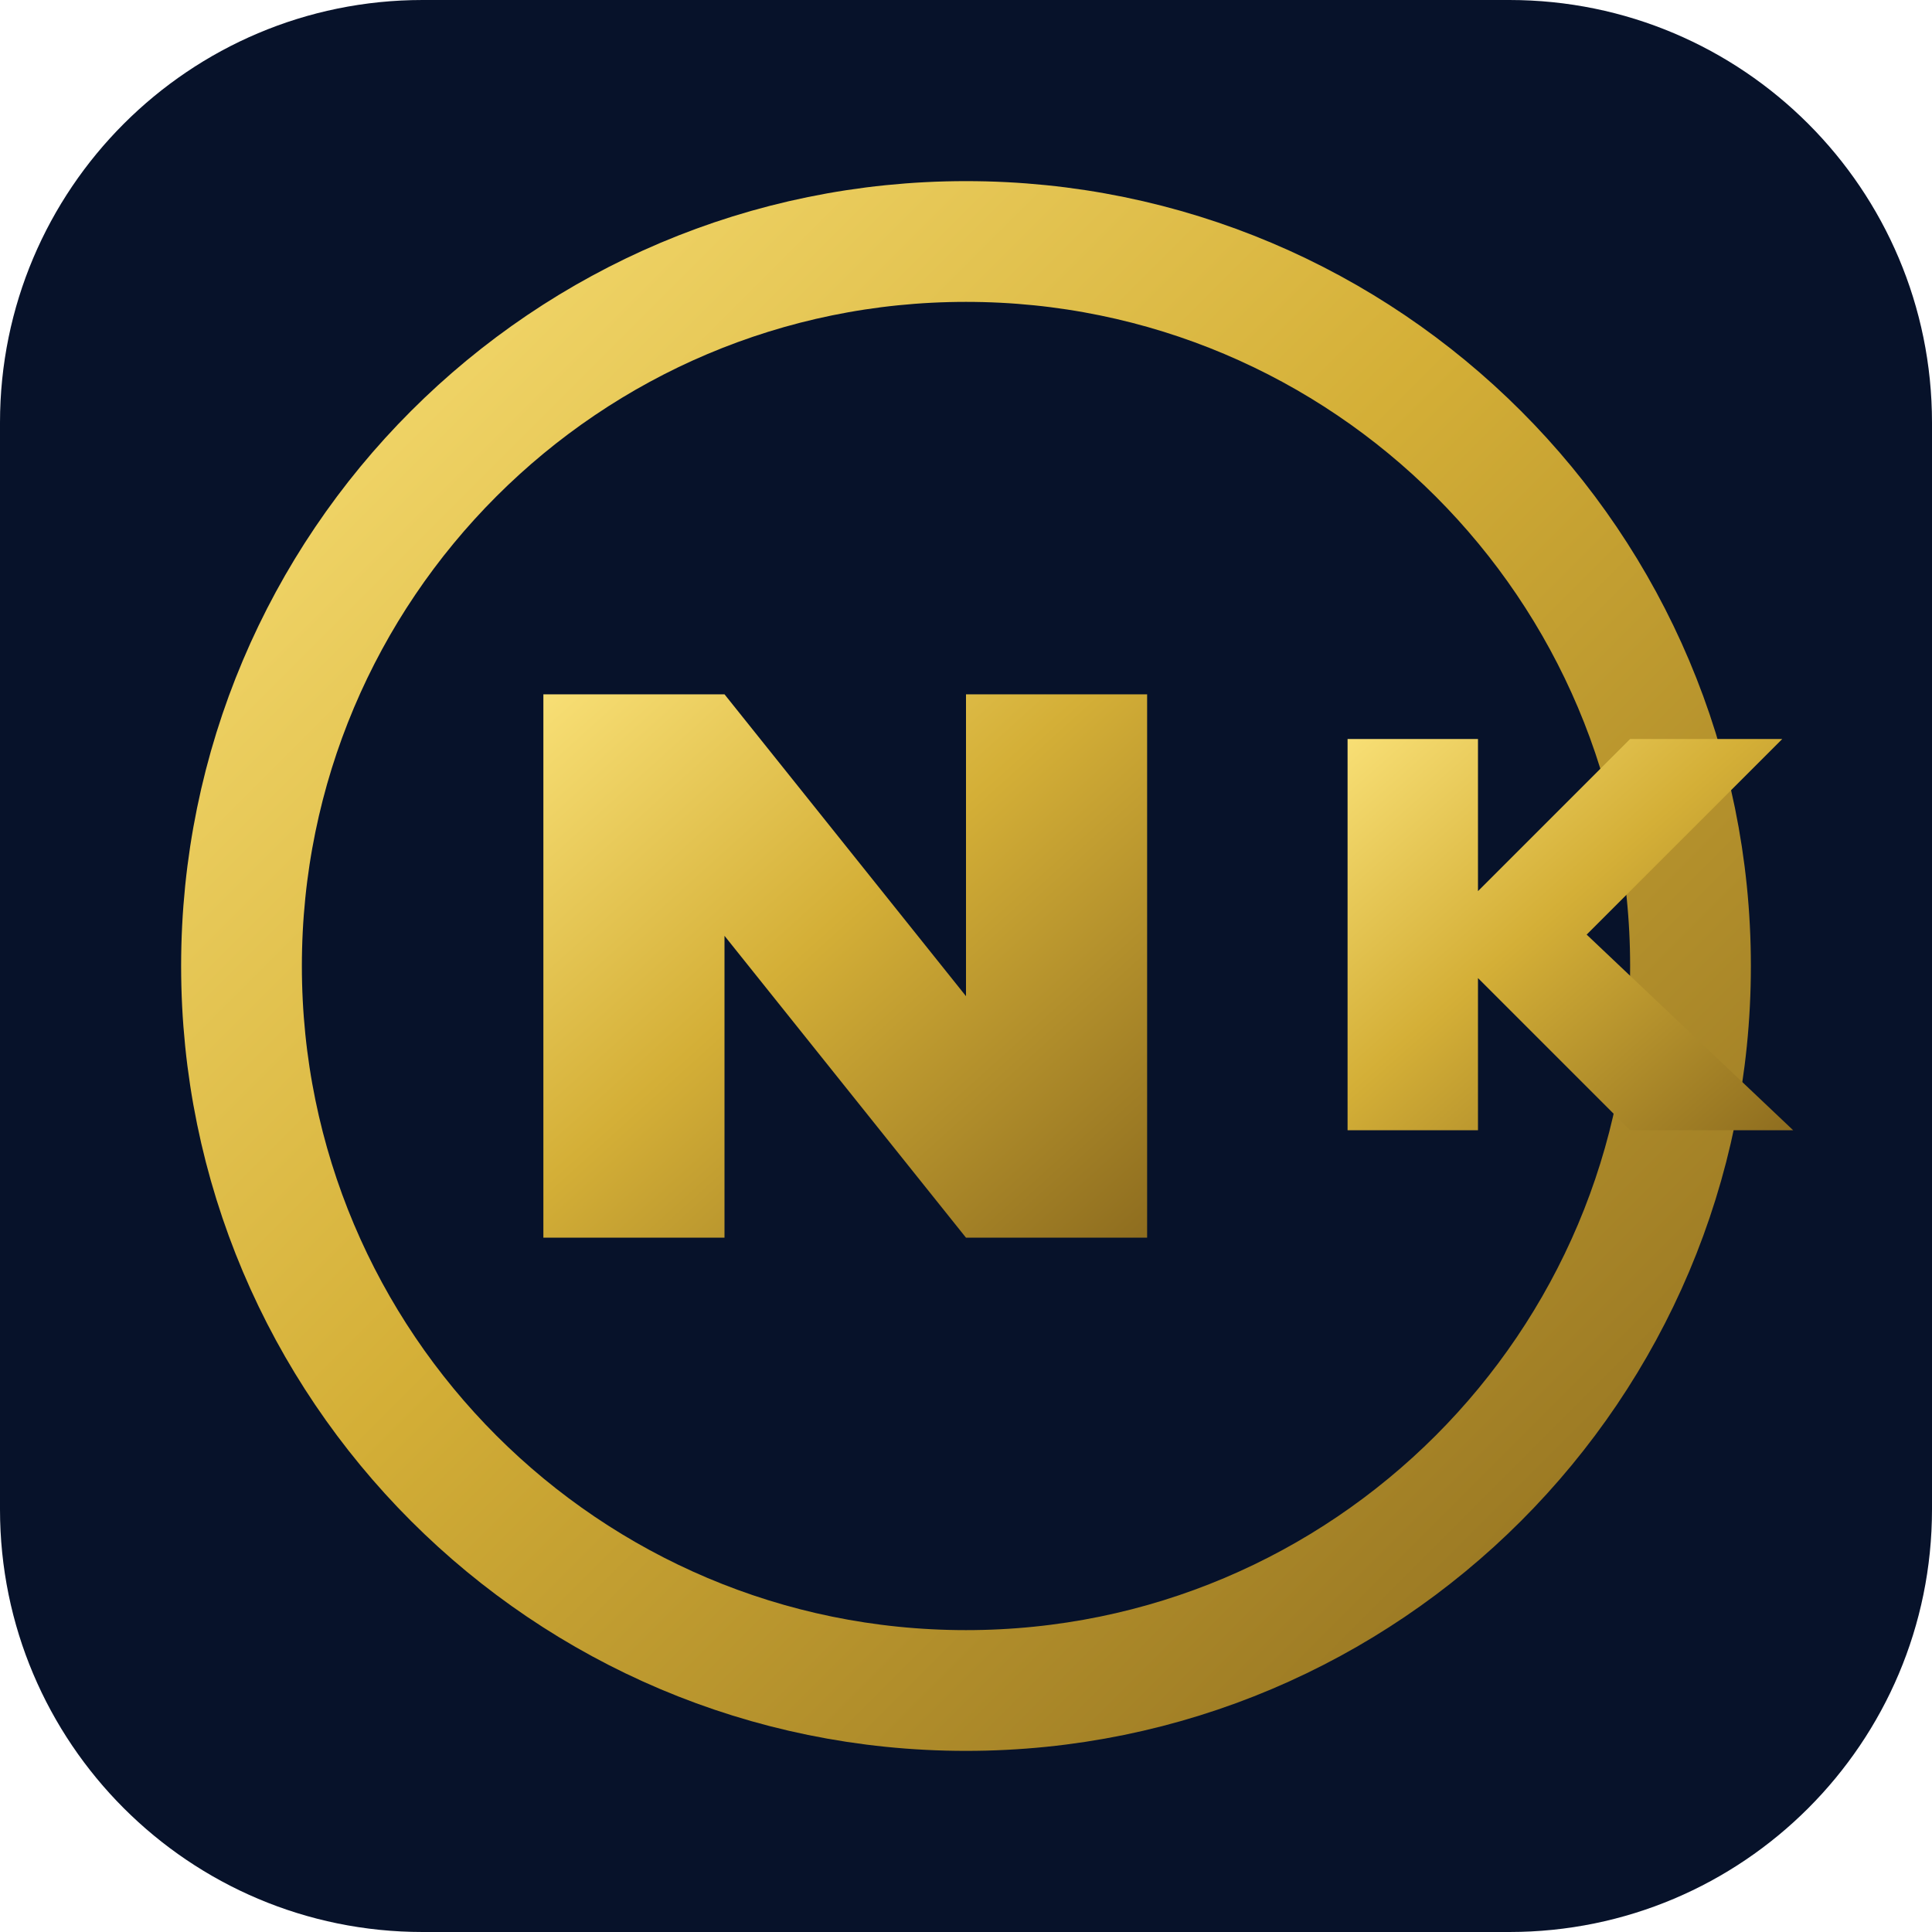
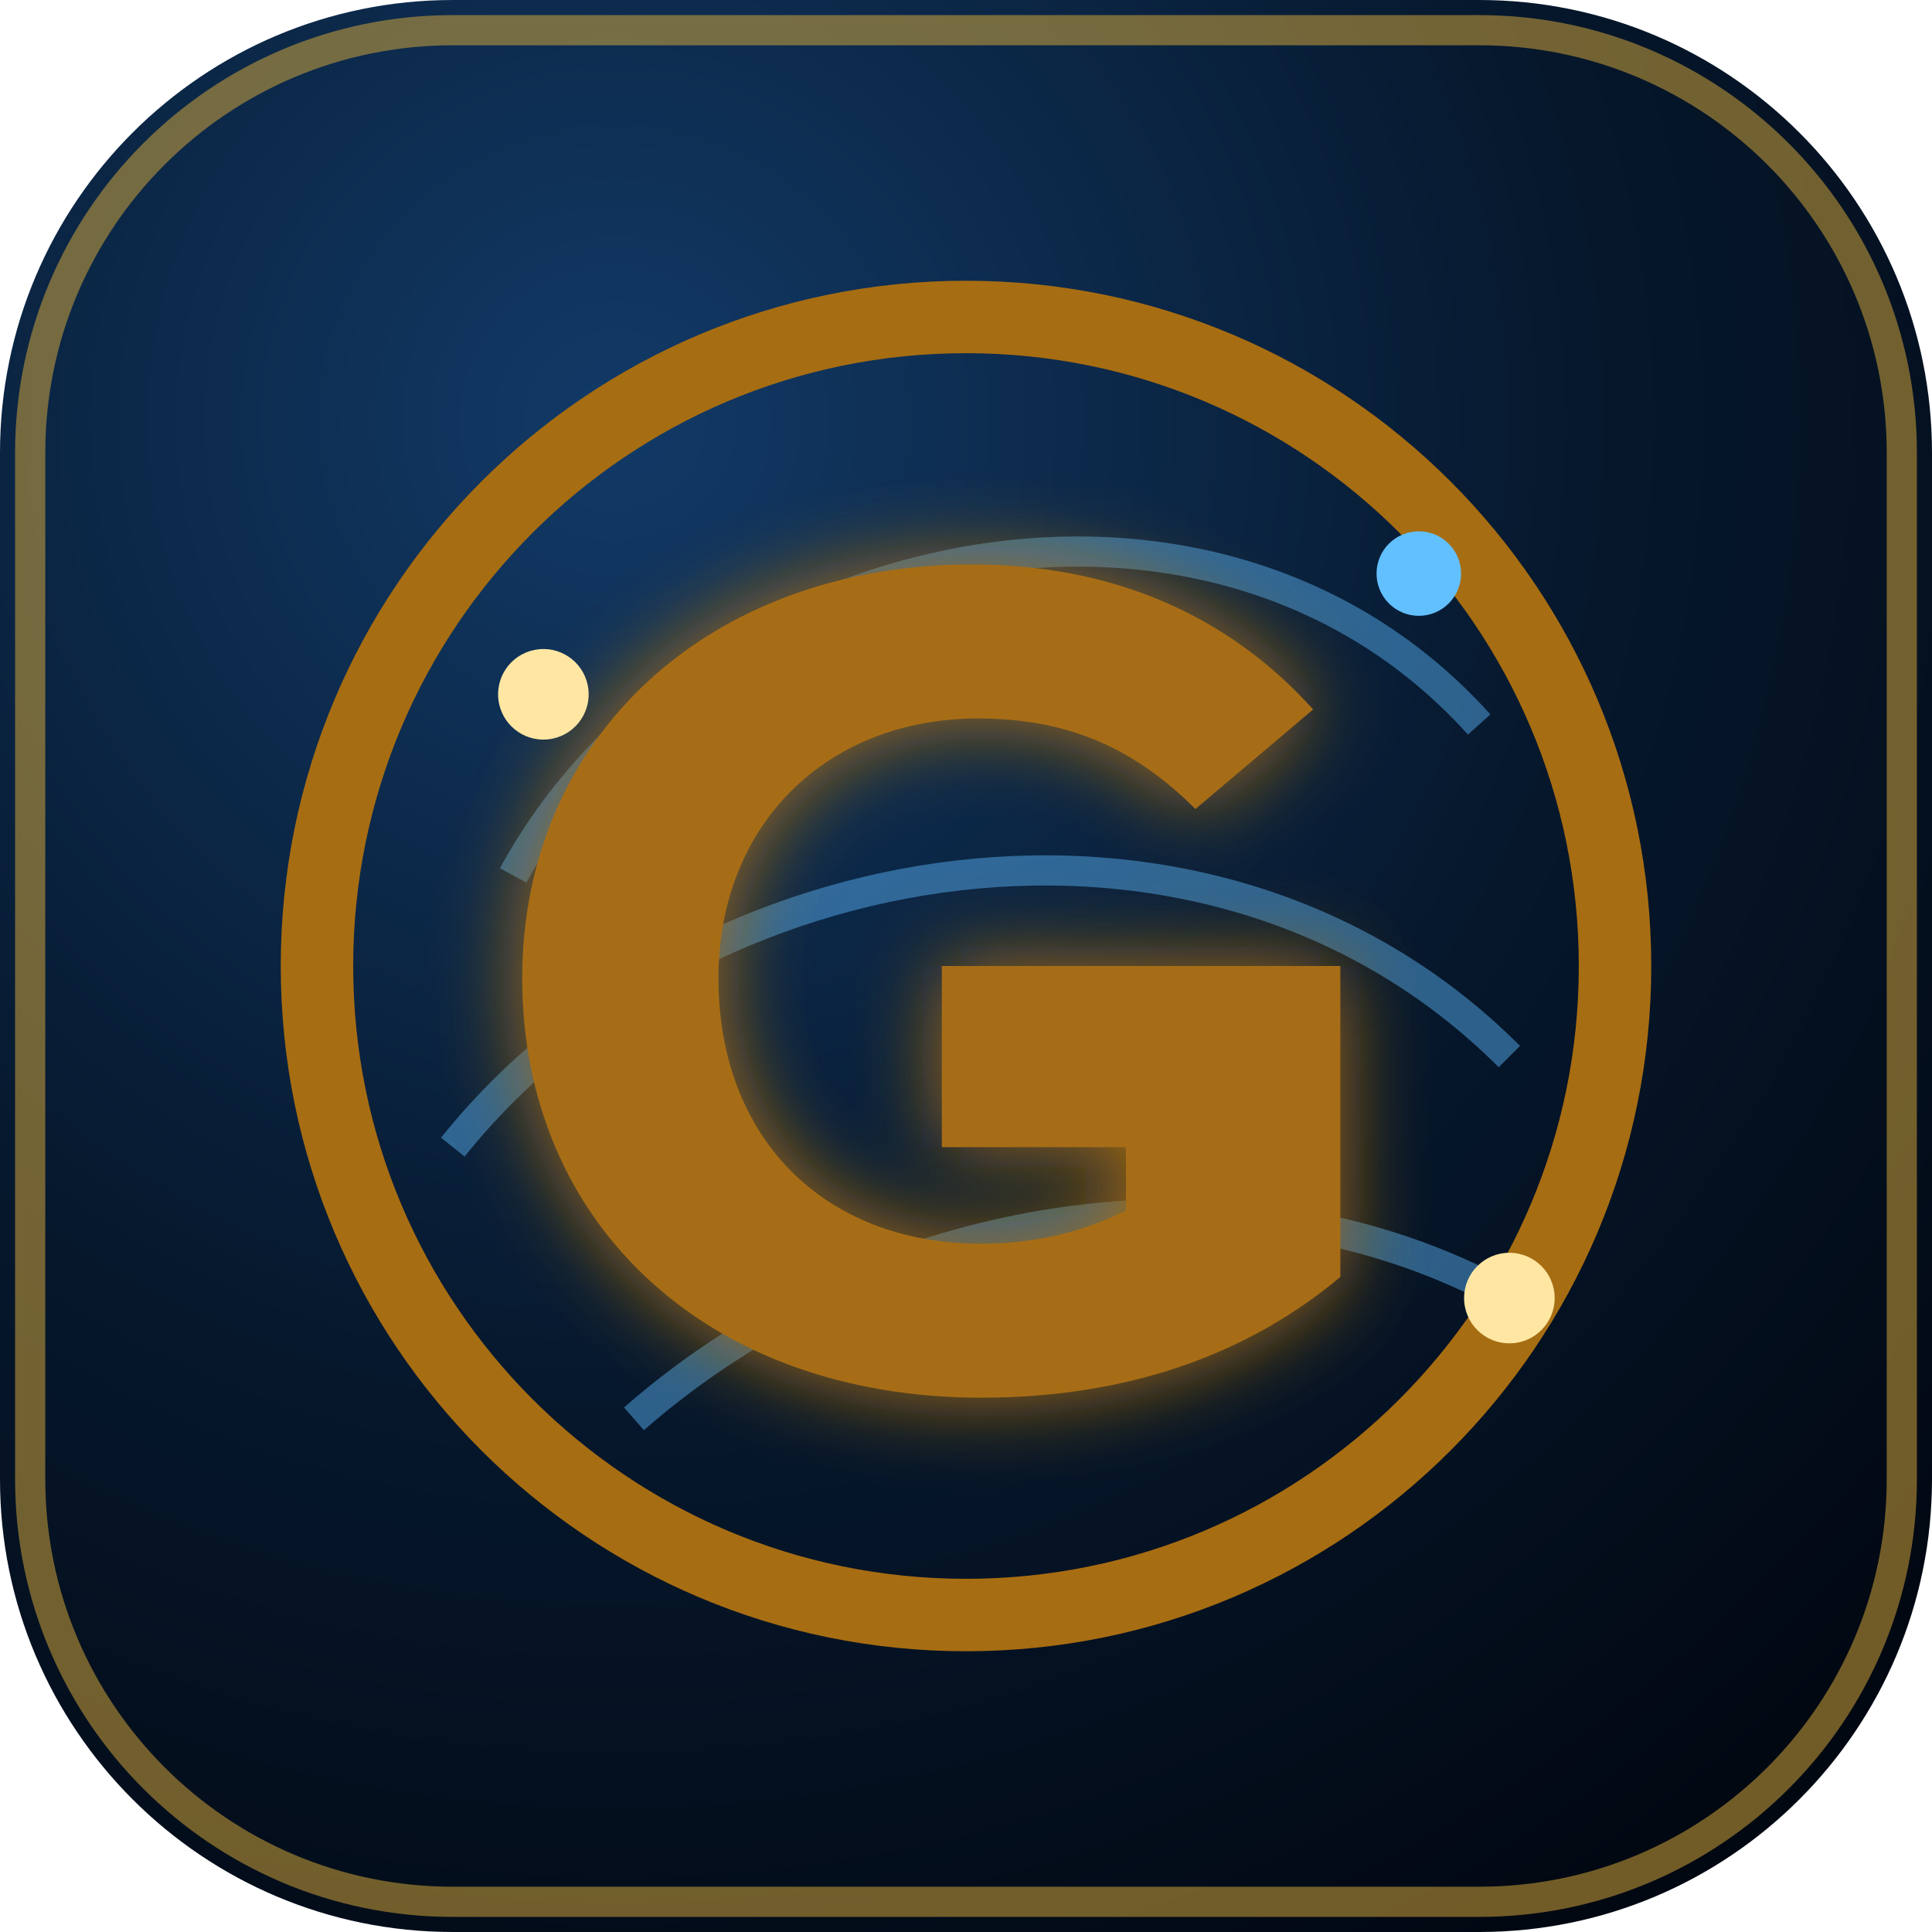
- <svg xmlns="http://www.w3.org/2000/svg" viewBox="0 0 128 128">
+ <svg xmlns="http://www.w3.org/2000/svg" viewBox="0 0 64 64" role="img" aria-label="GNK ASG">
  <defs>
-     <linearGradient id="g" x1="0" y1="0" x2="1" y2="1">
-       <stop offset="0" stop-color="#f8df75" />
-       <stop offset="0.45" stop-color="#d4af37" />
-       <stop offset="1" stop-color="#8e6d1f" />
+     <radialGradient id="bg" cx="32%" cy="22%" r="90%">
+       <stop offset="0" stop-color="#123a67" />
+       <stop offset="0.55" stop-color="#06182d" />
+       <stop offset="1" stop-color="#020812" />
+     </radialGradient>
+     <linearGradient id="gold" x1="8" y1="8" x2="56" y2="56">
+       <stop stop-color="#a76d12" />
+       <stop offset="0.45" stop-color="#ffe7a3" />
+       <stop offset="0.7" stop-color="#d7aa3c" />
+       <stop offset="1" stop-color="#8d590d" />
    </linearGradient>
+     <filter id="glow" x="-50%" y="-50%" width="200%" height="200%">
+       <feGaussianBlur stdDeviation="1.4" result="b" />
+       <feMerge>
+         <feMergeNode in="b" />
+         <feMergeNode in="SourceGraphic" />
+       </feMerge>
+     </filter>
  </defs>
-   <rect width="128" height="128" rx="28" fill="#07122a" />
-   <circle cx="64" cy="64" r="48" fill="none" stroke="url(#g)" stroke-width="8" />
-   <path d="M36 82V46h12l16 20V46h12v36H64L48 62v20H36z" fill="url(#g)" />
-   <path d="M82 82V46h12v14l14-14h14l-18 18 19 18h-15L94 68v14H82z" fill="url(#g)" transform="scale(.72) translate(42 22)" />
+   <rect width="64" height="64" rx="15" fill="url(#bg)" />
+   <rect x="1" y="1" width="62" height="62" rx="14" fill="none" stroke="#d7aa3c" stroke-opacity=".52" />
+   <circle cx="32" cy="32" r="21.5" fill="none" stroke="url(#gold)" stroke-width="2.4" />
+   <path d="M17 29c6-11 23-15 32-5M15 38c8-10 25-13 35-3M21 47c8-7 20-9 29-4" fill="none" stroke="#5ebcff" stroke-opacity=".45" stroke-width="1" />
+   <path d="M43.5 23.5c-2.8-3.1-6.6-4.8-11.3-4.8-8.7 0-14.9 5.7-14.9 13.7 0 8.2 6.2 13.9 15.2 13.9 4.8 0 8.8-1.4 11.9-4V32H31.2v6h6.1v2.1c-1.4.7-3 1.1-4.8 1.1-5.2 0-8.7-3.5-8.7-8.8 0-5.1 3.6-8.6 8.6-8.6 3 0 5.2 1 7.2 3z" fill="url(#gold)" filter="url(#glow)" />
+   <circle cx="18" cy="23" r="1.5" fill="#ffe7a3" />
+   <circle cx="47" cy="19" r="1.4" fill="#62c0ff" />
+   <circle cx="50" cy="43" r="1.5" fill="#ffe7a3" />
</svg>
